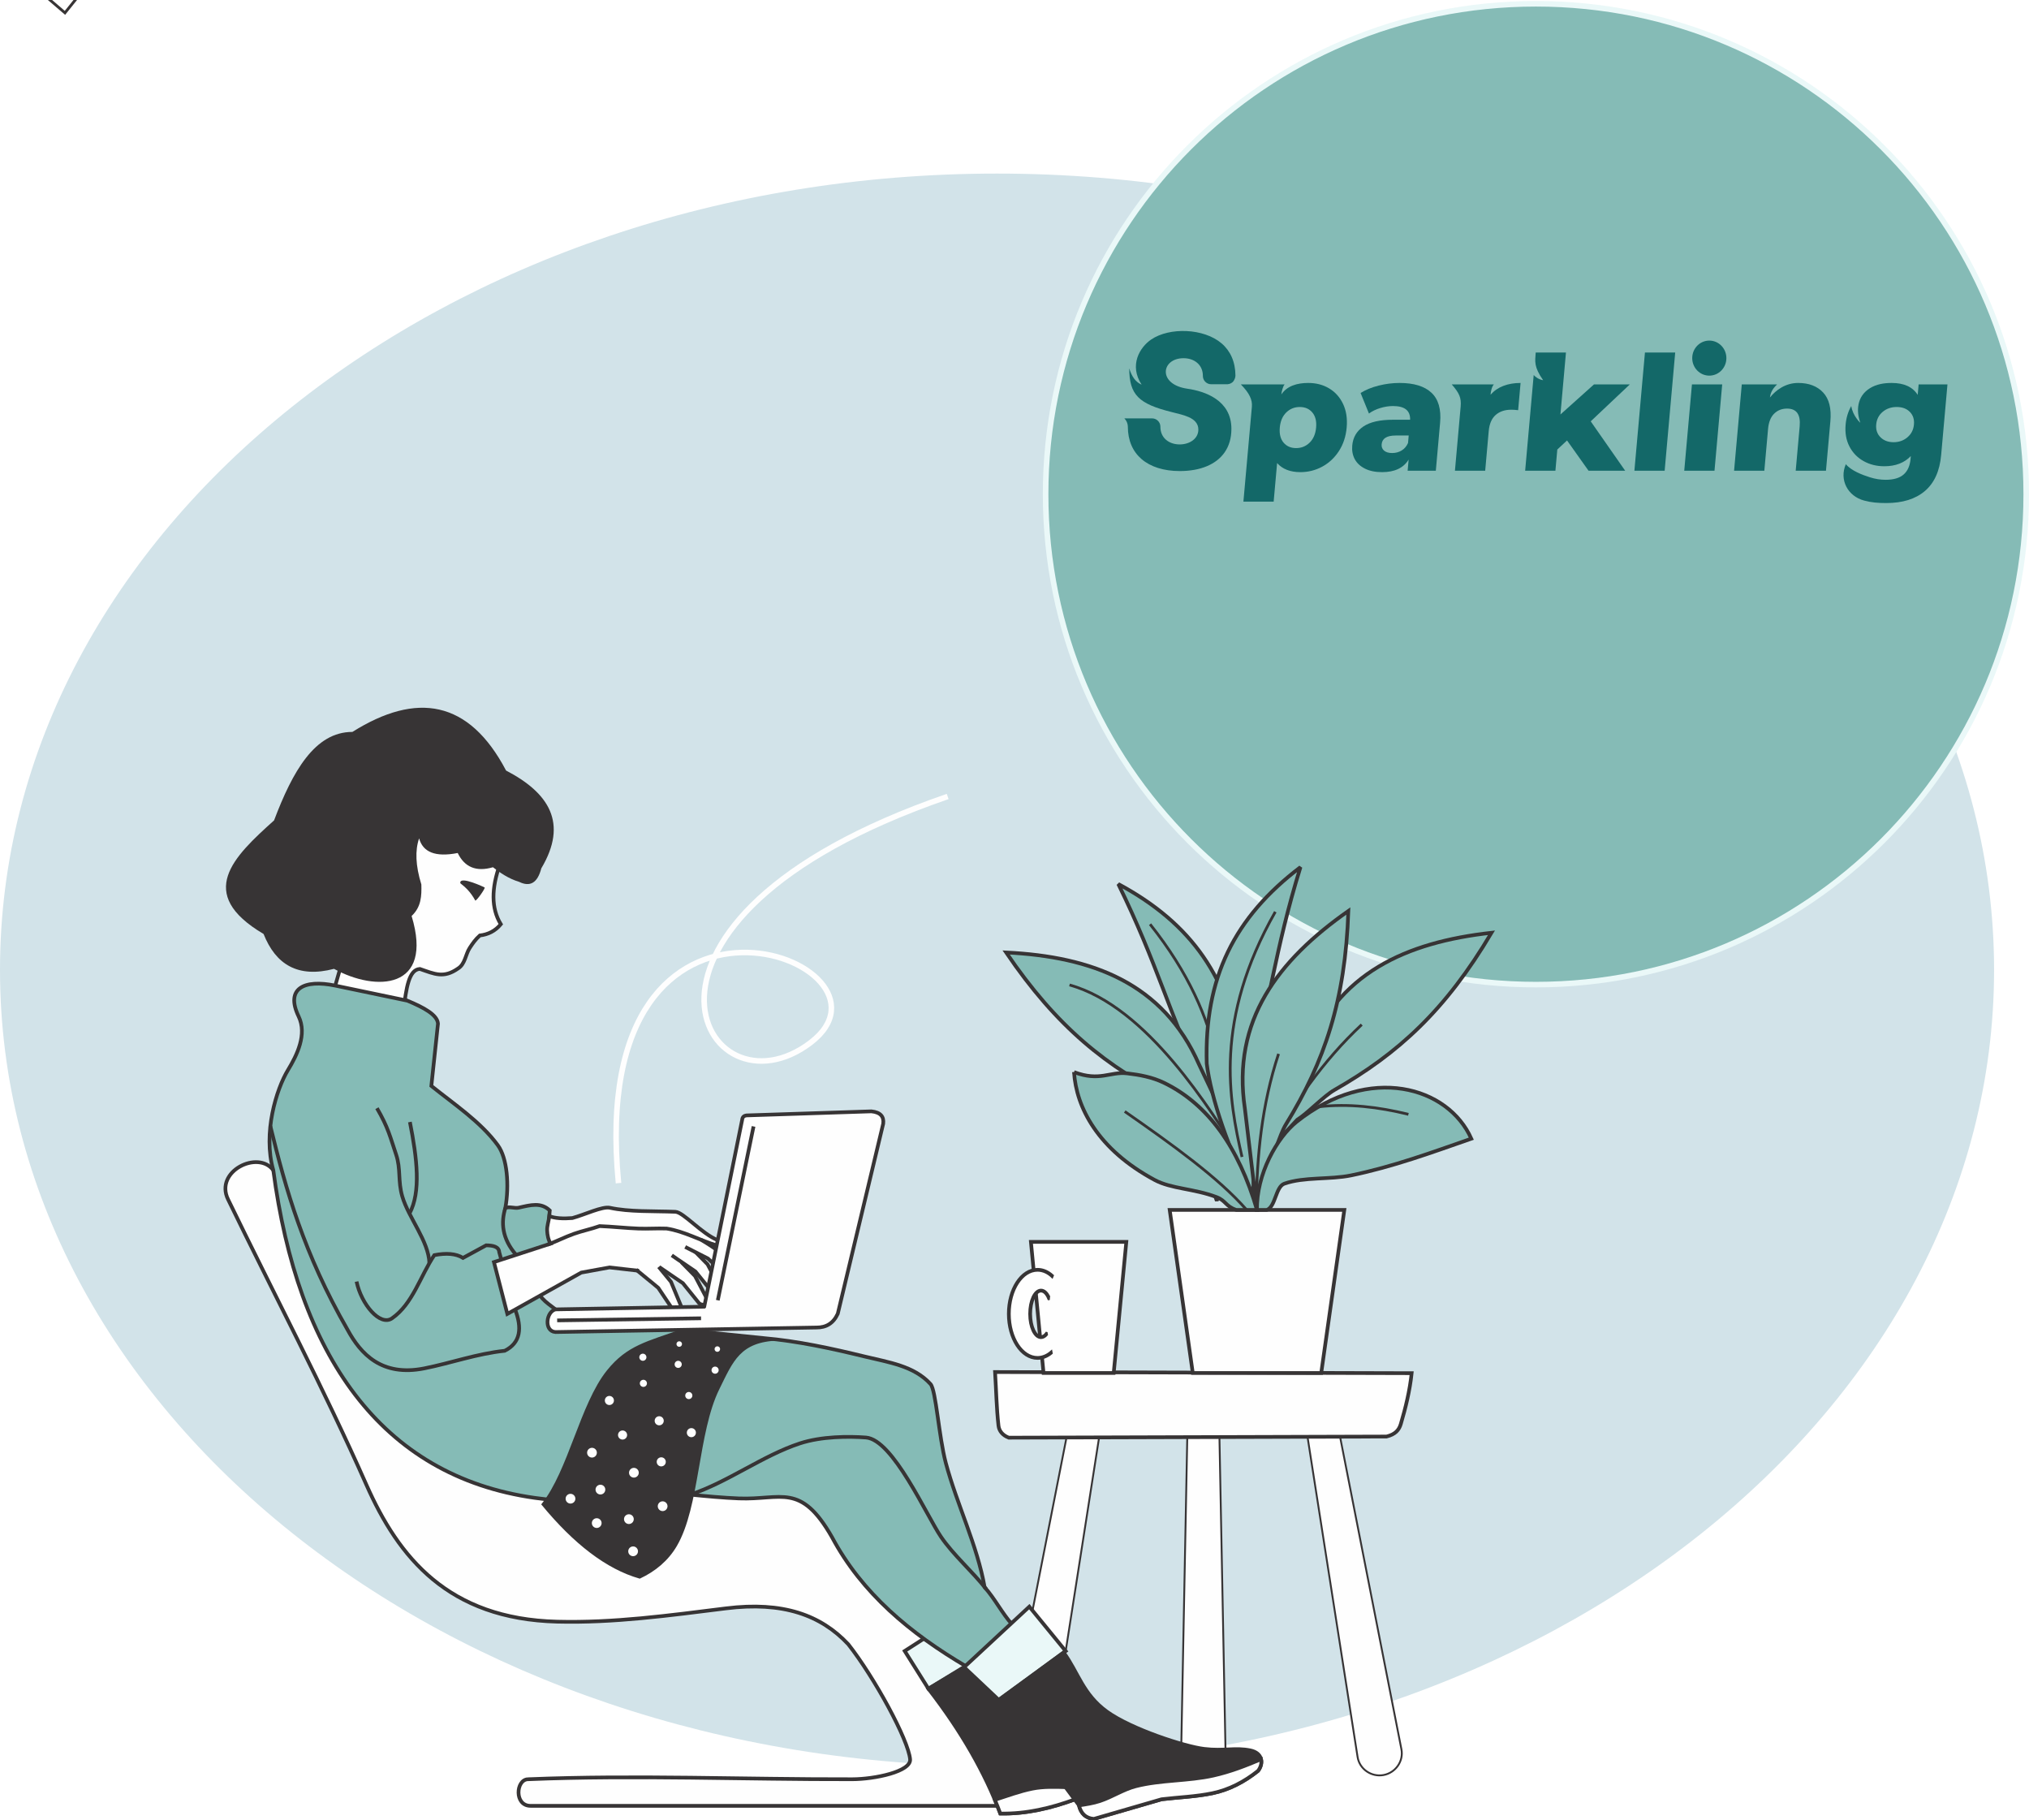
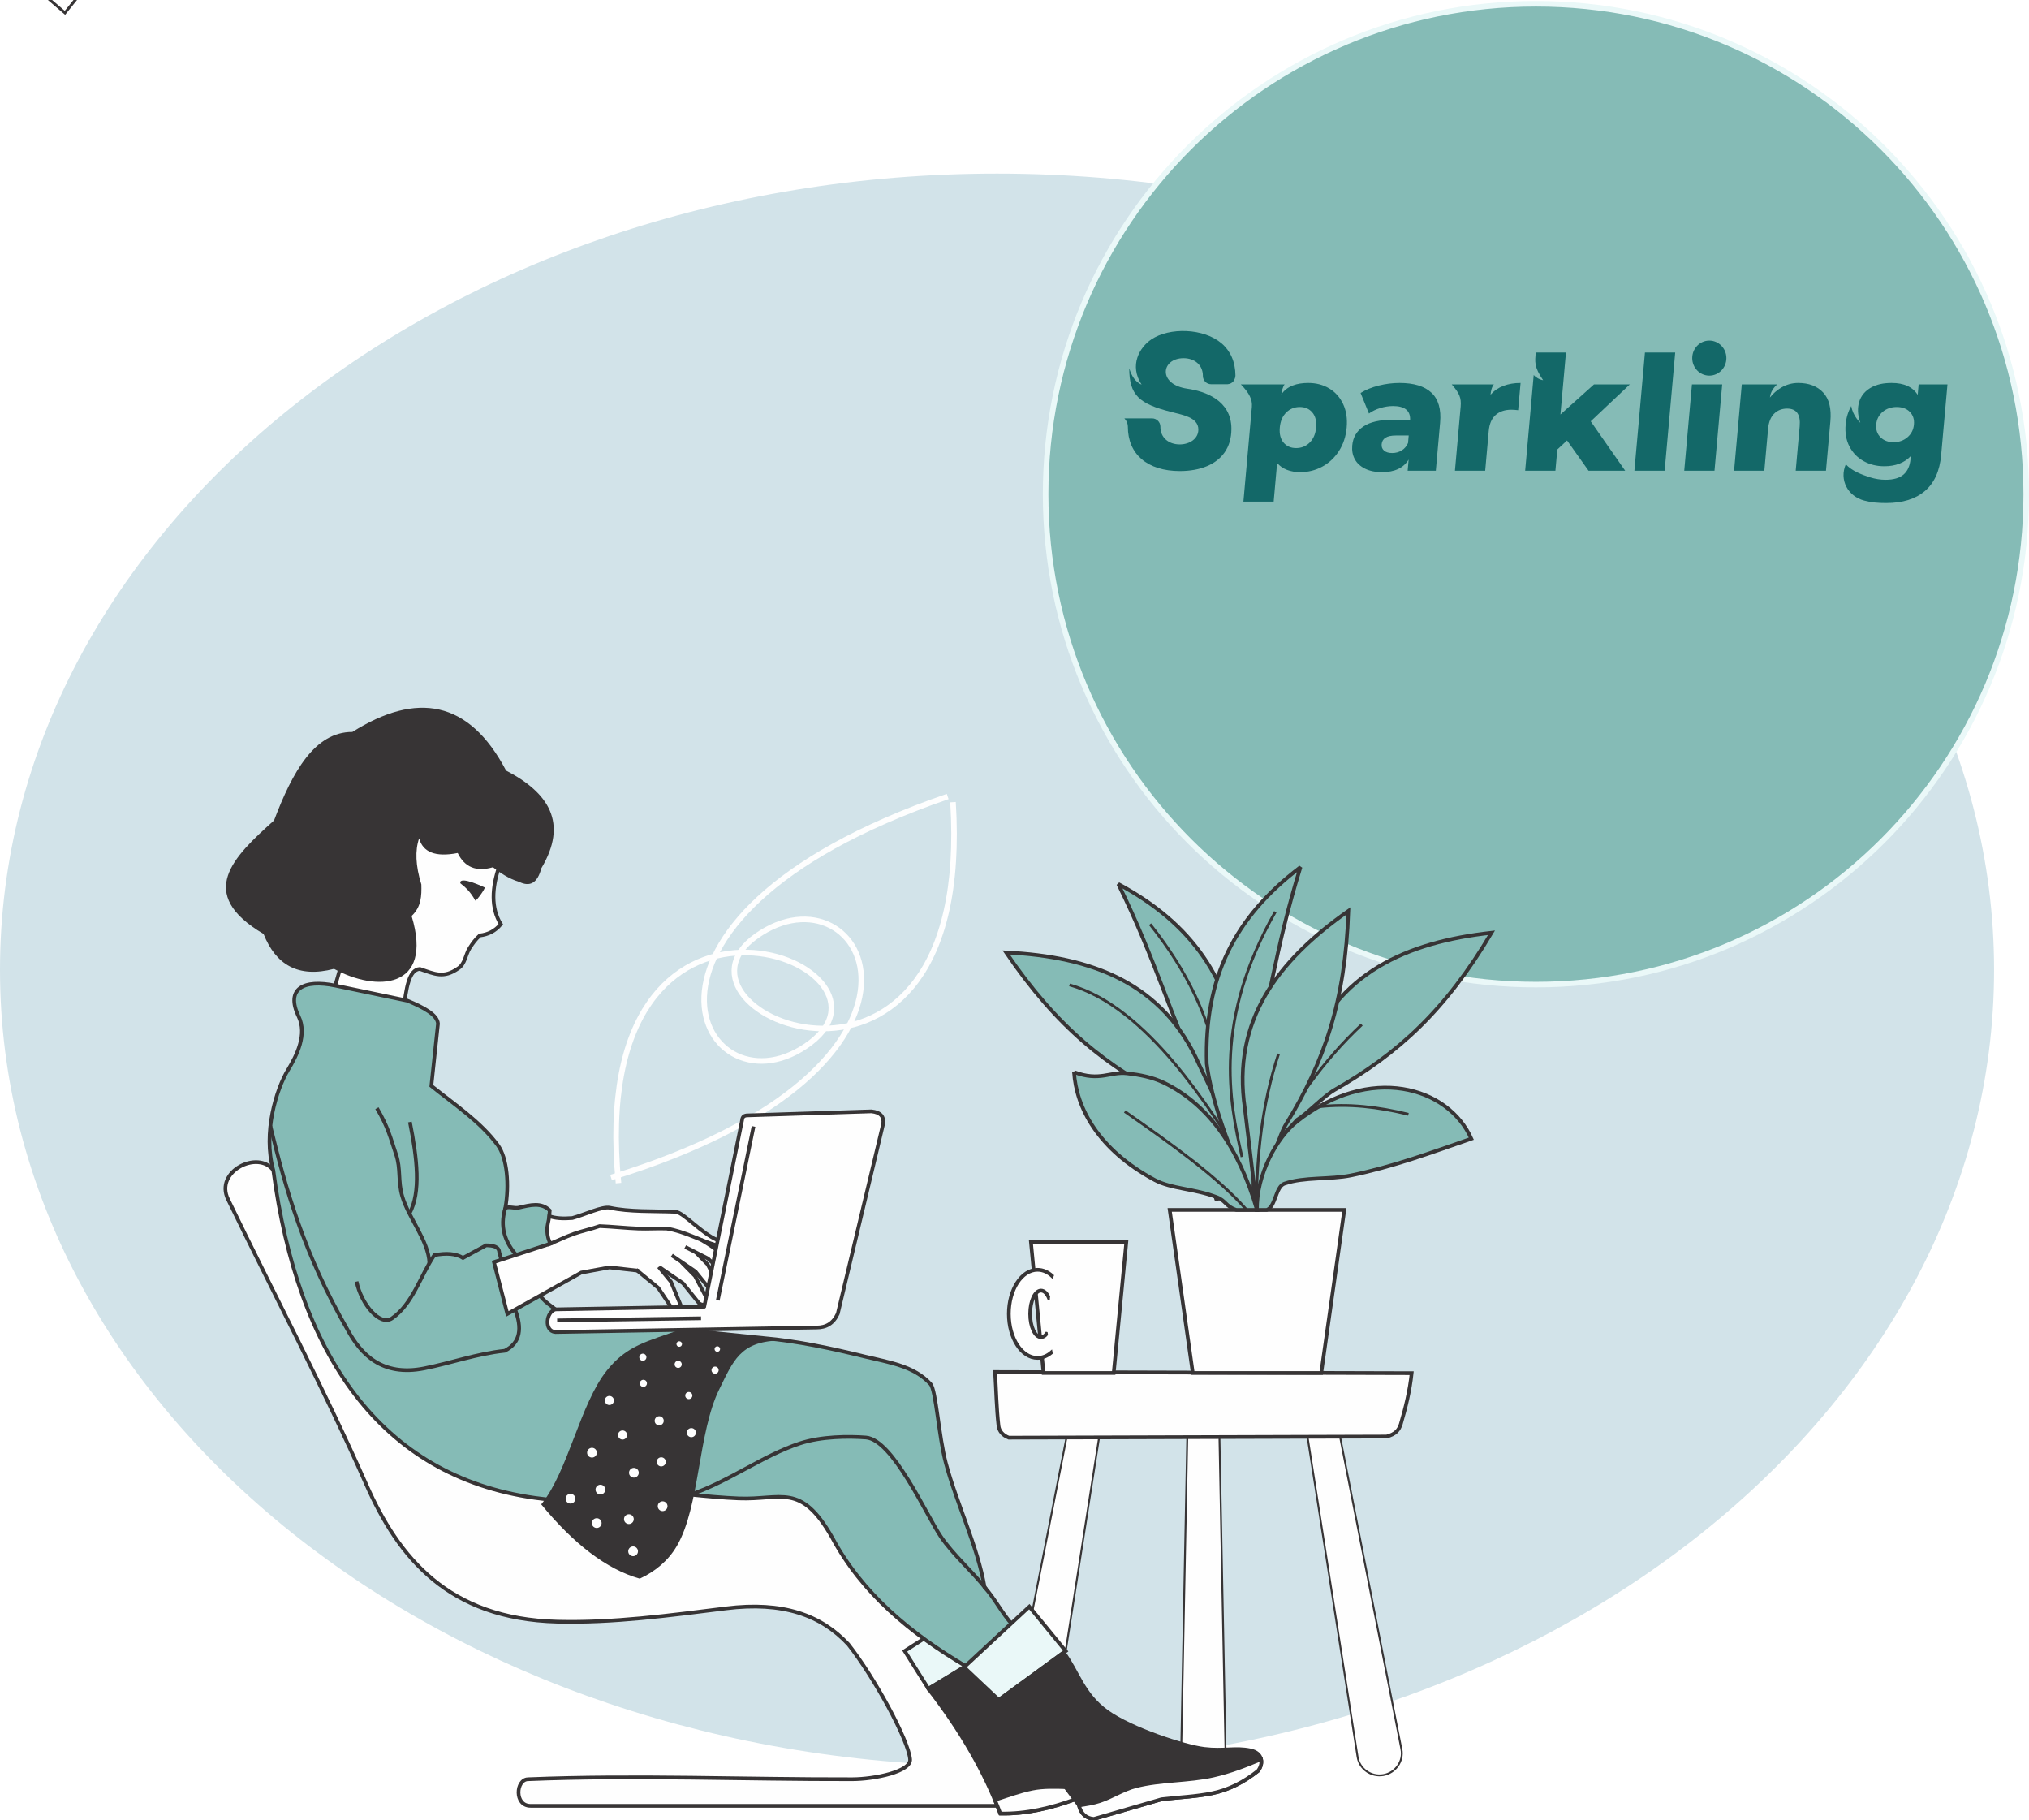
<svg xmlns="http://www.w3.org/2000/svg" width="8049.65" height="7218.02" clip-rule="evenodd" fill-rule="evenodd" version="1.0" xml:space="preserve">
  <defs>
    <style type="text/css">
   
    .str3 {stroke:#373435;stroke-width:11.02;stroke-miterlimit:2.613}
    .str4 {stroke:#FEFEFE;stroke-width:22.04;stroke-miterlimit:2.613}
    .str0 {stroke:#EAF8F8;stroke-width:22.04;stroke-miterlimit:2.613}
    .str1 {stroke:#373435;stroke-width:14.69;stroke-miterlimit:2.613}
    .str2 {stroke:#373435;stroke-width:7.35;stroke-miterlimit:2.613}
    .fil4 {fill:none}
    .fil3 {fill:#FEFEFE}
    .fil7 {fill:#373435}
    .fil1 {fill:#85BBB6}
    .fil0 {fill:#D2E3E9}
    .fil6 {fill:#EAF8F8}
    .fil5 {fill:#373435;fill-rule:nonzero}
    .fil2 {fill:#136868;fill-rule:nonzero}
   
  </style>
  </defs>
  <g class="layer">
    <g id="Layer_x0020_1">
      <ellipse class="fil0" cx="3955.54" cy="3846.88" id="svg_1" rx="3955.54" ry="3158.4" />
      <circle class="fil1 str0" cx="6093.45" cy="1960.2" id="svg_2" r="1945.18" />
      <path class="fil2" d="m4695.51,1420.8c20.97,0 40.82,6.34 55.15,19.19c13.18,11.81 21.48,28.78 21.54,50.94l0,1.83c0.4,8.45 4,16.08 9.6,21.68c5.96,5.96 14.19,9.64 23.28,9.64l64.8,0c4.96,-0.32 9.72,-1.78 13.86,-3.93c4.33,-2.25 7.75,-5.13 9.74,-8.12c2.39,-3.59 4.41,-7.4 5.81,-11.31c1.32,-3.72 2.09,-7.52 2.07,-11.3c-0.34,-54.35 -20.05,-97.61 -54.77,-127.29c-70.93,-60.64 -206.62,-64.74 -279.2,-15.69c-45.44,30.7 -88.88,102.02 -38.24,179.31c-24.31,-10.54 -39.36,-32.78 -49.12,-64.81c0.18,105.97 38.24,141.16 168.94,173.63l2.21,0.56c24.36,5.9 46.57,11.29 64.22,19.11c11.22,4.98 20.52,10.92 27.21,18.51c7.45,8.46 11.63,18.56 11.63,30.99c0,18.4 -8.66,32.92 -22.08,43.07c-13.78,10.43 -32.71,15.97 -51.88,15.97c-21.04,0 -40.95,-6.36 -55.28,-19.26c-13.16,-11.84 -21.41,-28.86 -21.42,-51.1l0,-1.53c-0.38,-8.49 -3.98,-16.14 -9.61,-21.76c-5.95,-5.95 -14.19,-9.64 -23.28,-9.64l-110,0c3.82,3.89 6.92,8.35 9.2,13.2c2.82,6 4.41,12.63 4.56,19.48l0.05,0.25c0,54.85 19.55,98.48 54.25,128.4c35.79,30.85 88.01,47.62 151.96,47.62c40.63,0 77.29,-6.57 107.93,-19.52c29.24,-12.36 53.11,-30.6 69.77,-54.56c8.77,-12.61 15.58,-26.78 20.13,-42.48c4.45,-15.34 6.8,-32.34 6.8,-50.99c0,-114.02 -105.52,-149.18 -174.44,-159.02c-119.06,-17.01 -104.58,-121.07 -15.41,-121.07l0.02,0z" id="svg_3" />
      <path class="fil2" d="m5190.42,1518.95c31.17,0 58.84,7.27 83.02,21.8c24.19,14.53 42.56,35.17 55.13,61.91c12.56,26.74 17.27,57.8 14.11,93.18c-3.16,35.38 -13.41,66.44 -30.75,93.18c-17.34,26.74 -39.4,47.38 -66.18,61.91c-26.78,14.53 -55.75,21.8 -86.91,21.8c-40.01,0 -70.74,-12.01 -92.18,-36.01l-13.65,152.89l-120.03,0c11.19,-125.32 22.43,-250.64 33.56,-375.96c2.47,-27.81 -9.31,-53.9 -43.8,-89.02c55.36,0 118.6,0 173.96,0c-6.95,7.08 -12.19,28.52 -13.2,39.9c22.28,-33.52 61.85,-45.58 106.92,-45.58zm-48.34,258.39c21.06,0 38.98,-7.27 53.75,-21.8c14.78,-14.53 23.29,-34.43 25.54,-59.7c2.26,-25.27 -2.7,-45.17 -14.88,-59.7c-12.19,-14.53 -28.8,-21.8 -49.86,-21.8c-21.06,0 -38.98,7.27 -53.75,21.8c-14.78,14.53 -23.29,34.43 -25.54,59.7c-2.26,25.27 2.7,45.17 14.89,59.7c12.18,14.53 28.8,21.8 49.86,21.8l-0.01,0z" id="svg_4" />
      <path class="fil2" d="m5552.41,1518.95c56.86,0 99.09,12.95 126.68,38.85c27.59,25.9 39,65.6 34.23,119.09l-16.97,190.16l-111.82,0l3.95,-44.22c-20.24,33.27 -55.42,49.91 -105.54,49.91c-26.54,0 -49.07,-4.64 -67.62,-13.9c-18.55,-9.27 -32.07,-21.79 -40.55,-37.59c-8.49,-15.79 -11.83,-33.8 -10.02,-54.02c2.89,-32.43 17.57,-57.59 44.01,-75.49c26.45,-17.9 65.57,-26.85 117.38,-26.85l68.23,0c1.12,-36.22 -21.48,-54.33 -67.81,-54.33c-16.42,0 -33.29,2.63 -50.61,7.9c-17.32,5.27 -32.29,12.53 -44.91,21.8l-33.16,-81.5c20.08,-12.63 44.01,-22.43 71.8,-29.38c27.79,-6.95 55.37,-10.42 82.74,-10.42l-0.01,-0.01zm-29.23,277.98c13.9,0 26.41,-3.37 37.54,-10.11c11.13,-6.74 19.59,-16.64 25.39,-29.69l2.65,-29.69l-51.81,0c-34.96,0 -53.47,11.59 -55.54,34.74c-0.94,10.53 2.31,18.96 9.75,25.27c7.44,6.32 18.11,9.48 32.01,9.48l0.01,0z" id="svg_5" />
      <path class="fil2" d="m7133.72,1518.95c42.54,0 75.63,12.64 99.28,37.91c23.64,25.27 33.19,63.39 28.64,114.35l-17.48,195.84l-120.04,0l15.73,-176.26c4.17,-46.75 -12.49,-70.13 -49.97,-70.13c-20.64,0 -37.77,6.74 -51.4,20.22c-13.63,13.48 -21.65,33.69 -24.05,60.65l-14.78,165.52l-120.03,0l30.56,-342.42l111.22,0c5.76,0 15.46,0 28.91,0c-22,20.86 -26.47,37.73 -28.54,52.21c23.48,-29.6 61.95,-57.89 111.92,-57.89l0.03,0z" id="svg_6" />
      <polygon class="fil2" id="svg_7" points="6712.46,1524.64 6832.49,1524.64 6801.93,1867.05 6681.89,1867.05 " />
      <polygon class="fil2" id="svg_8" points="6525.99,1398.29 6646.03,1398.29 6604.18,1867.05 6484.15,1867.05 " />
      <path class="fil2" d="m6216.89,1747.02l-38.59,36.01l-7.5,84.02l-120.04,0c11.29,-126.53 22.59,-253.06 33.88,-379.59c6.26,7.71 21.23,18.13 37.53,20.65c-37.22,-53.18 -32.15,-73.91 -29.58,-109.83l120.04,0l-21.93,245.75l133.22,-119.4l142.15,0l-155.23,146.57l136.67,195.84l-145.31,0l-85.31,-120.03l0,0.01z" id="svg_9" />
      <path class="fil2" d="m5913.4,1565.71c13.61,-15.59 30.55,-27.27 50.83,-35.07c20.28,-7.79 43.06,-11.69 68.33,-11.69l-9.64,108.03c-10.84,-1.26 -19.84,-1.89 -27,-1.89c-25.69,0 -46.42,6.95 -62.19,20.84c-15.78,13.9 -24.94,35.17 -27.49,63.81l-14.04,157.3l-120.04,0c7.56,-84.68 15.16,-169.37 22.68,-254.05c3.11,-35.03 -4.93,-53.37 -35.41,-88.36c52.55,0 114.68,0 167.22,0c-8.68,9.9 -12.02,27.38 -13.24,41.07l-0.01,0.01z" id="svg_10" />
      <path class="fil2" d="m7726.17,1524.64l-24.98,279.87c-5.68,63.6 -27.2,111.3 -64.58,143.1c-37.37,31.8 -88.49,47.7 -153.35,47.7c-33.69,0 -58.68,-2.19 -87.48,-9.8c-65.44,-17.31 -99.68,-82.35 -72.78,-144.37c21.28,25.91 65.25,42.51 95.77,52.14c20.68,6.53 41.35,9.79 61.98,9.79c31.59,0 55.38,-6.95 71.36,-20.85c15.98,-13.9 25.19,-34.54 27.64,-61.91l1.01,-11.37c-25.57,26.96 -60.68,40.43 -105.32,40.43c-30.32,0 -57.72,-6.85 -82.19,-20.53c-24.47,-13.69 -43.17,-33.07 -56.1,-58.13c-12.92,-25.06 -17.92,-54.01 -14.99,-86.86c2.41,-27.02 9.86,-51.48 22.33,-73.38c6.04,39.64 36.29,67.14 36.06,66.51c-16.73,-45.55 -15,-104.72 38.52,-137.49c25.75,-15.76 55.53,-20.53 85.85,-20.53c48.86,0 83.25,15.8 103.17,47.38l3.72,-41.7l114.35,0l0.01,0zm-213.79,229.33c21.48,0 39.86,-6.53 55.13,-19.58c15.28,-13.06 23.83,-29.91 25.67,-50.54c1.84,-20.64 -3.61,-37.38 -16.36,-50.22c-12.76,-12.85 -30.08,-19.27 -51.98,-19.27c-21.9,0 -40.48,6.43 -55.74,19.27c-15.25,12.84 -23.8,29.58 -25.64,50.22c-1.84,20.63 3.81,37.48 16.97,50.54c13.16,13.06 30.47,19.58 51.95,19.58z" id="svg_11" />
      <ellipse class="fil2" cx="6781.32" cy="1420.43" id="svg_12" rx="67.75" ry="69.51" />
      <path class="fil3 str1" d="m2094.28,7057.26c-47.92,1.96 -54.55,105.49 10.55,105.49c681.46,0 1337.92,0 2006.88,0c-203.94,-407.88 -407.88,-815.76 -611.82,-1223.64c-530.07,-29.89 -1060.14,-59.78 -1590.21,-89.67c-275.14,-402.61 -550.29,-805.21 -825.43,-1207.82c-59.91,-81.15 -234.66,4 -179.33,116.03c182.84,377.11 378.99,748.07 548.53,1131.35c127.81,288.94 324.83,532.22 756.87,543.26c223.89,5.71 443.83,-24.6 669.84,-52.74c226.01,-28.14 376.52,26.31 485.24,142.41c104.55,132.93 238.45,379.23 245.25,456.23c4.3,48.67 -140.39,78.9 -229.43,79.12c-428.97,1.02 -858.32,-17.54 -1286.94,0l0,-0.02z" id="svg_13" />
      <g id="_2906669118544">
        <path class="fil3 str2" d="m4774.08,5586.66l0,0c48.57,0 62.37,39.8 63.31,88.3l24.99,1288.57c0.94,48.5 -39.79,88.3 -88.3,88.3l0,0c-48.5,0 -89.24,-39.74 -88.3,-88.3l24.99,-1288.57c0.94,-48.56 14.74,-88.3 63.31,-88.3z" id="svg_14" />
        <path class="fil3 str2" d="m5233.82,5597.8l0,0c47.83,-8.43 68.33,28.37 77.68,75.96l248.37,1264.65c9.35,47.6 -23.85,93.86 -71.62,102.29l0,0c-47.77,8.42 -94.78,-23.64 -102.29,-71.62l-199.15,-1273.33c-7.5,-47.98 -0.81,-89.51 47.01,-97.94l0,-0.01z" id="svg_15" />
        <path class="fil3 str2" d="m4314.33,5597.79l0,0c47.82,8.43 54.51,50.02 47.01,97.94l-199.15,1273.33c-7.5,47.92 -54.52,80.05 -102.29,71.62l0,0c-47.77,-8.42 -80.98,-54.63 -71.62,-102.29l248.37,-1264.65c9.36,-47.66 29.85,-84.4 77.68,-75.96l0,0.01z" id="svg_16" />
      </g>
      <path class="fil3 str1" d="m3961.3,5654.92c-8,-70.63 -9.06,-141.88 -13.58,-212.82c550.91,1.51 1101.83,3.02 1652.74,4.53c-7.35,69.5 -23.66,136.02 -43.01,201.5c-7.02,23.75 -21.71,41.22 -56.6,49.81c-499.6,1.51 -999.2,3.02 -1498.8,4.53c-24.5,-9.6 -38.38,-26.58 -40.75,-47.54l0,-0.01z" id="svg_17" />
      <polygon class="fil3 str1" id="svg_18" points="4640.51,4799.11 5333.31,4799.11 5241.69,5445.89 4732.12,5445.89 " />
      <polygon class="fil3 str1" id="svg_19" points="4089.97,4925.89 4468.44,4925.89 4418.39,5445.89 4140.02,5445.89 " />
      <path class="fil3" d="m4116.16,5036.6c62.85,0 113.81,78.25 113.81,174.79c0,96.53 -50.95,174.79 -113.81,174.79c-62.85,0 -113.81,-78.25 -113.81,-174.79c0,-96.54 50.95,-174.79 113.81,-174.79zm13.82,82.44c23.77,0 43.05,41.35 43.05,92.36c0,51 -19.28,92.35 -43.05,92.35c-23.78,0 -43.06,-41.35 -43.06,-92.35c0,-51.01 19.28,-92.36 43.06,-92.36z" id="svg_20" />
      <g id="_2906669120848">
        <path class="fil1 str1" d="m4827.31,4762.41c-28.84,-67.17 -53.71,-460.03 -59.06,-471.1c-127.23,-262.77 -177.4,-471.14 -331.68,-784.87c290.08,155.7 445.65,374.47 488.44,711.98c4.96,134.77 -33.67,360.88 -97.7,543.99z" id="svg_21" />
        <path class="fil4 str3" d="m4562.69,3665.88c307.98,386.71 297.81,707.75 281.58,940.11" id="svg_22" />
      </g>
      <g id="_2906669118064">
        <path class="fil1 str1" d="m4930.54,4587.78c-41.2,-39.07 -82.4,-78.14 -123.6,-117.21c-42.59,-22.93 -110.96,-87.34 -154.66,-108.82c-261.63,-128.54 -460.05,-288.62 -660.66,-583.83c339.59,16.65 623.13,120.56 765.39,444.37c57.84,121.83 115.69,243.66 173.53,365.5l0,-0.01z" id="svg_23" />
        <path class="fil4 str3" d="m4243.09,3906.82c311.41,85.94 563.78,505.05 674.17,675.28" id="svg_24" />
      </g>
      <path class="fil5 str2" d="m4116.16,5032.93c22.41,0 43.32,9.47 61.1,25.92c-1.21,2.18 -2.25,4.57 -3.09,7.15c-16.87,-16.3 -36.76,-25.73 -58.01,-25.73c-30.11,0 -57.49,18.93 -77.41,49.52c-20.22,31.05 -32.73,74.05 -32.73,121.6c0,47.55 12.51,90.55 32.73,121.6c19.92,30.59 47.3,49.52 77.41,49.52c19.95,0 38.7,-8.31 54.88,-22.83c0.39,2.66 0.96,5.44 1.66,8.26c-16.76,13.97 -36.02,21.91 -56.55,21.91c-32.74,0 -62.28,-20.21 -83.54,-52.87c-20.96,-32.2 -33.94,-76.61 -33.94,-125.59c0,-48.97 12.97,-93.39 33.94,-125.59c21.27,-32.66 50.8,-52.87 83.54,-52.87l0.01,0zm13.82,82.44c15.1,0 25.92,13.56 32.6,26.8c-0.69,3.81 -1.25,7.39 -1.16,11.29l-0.97,2.32c-5.11,-13.86 -15.42,-33.07 -30.47,-33.07c-10.33,0 -19.94,9.53 -27.12,24.93c-7.58,16.25 -12.26,38.79 -12.26,63.75c0,24.96 4.69,47.5 12.26,63.75c7.18,15.39 16.79,24.92 27.12,24.92c8.14,0 15.84,-5.92 22.25,-15.97c0.29,3.53 0.78,6.91 1.59,10.25c-6.93,8.32 -15.05,13.07 -23.83,13.07c-13.45,0 -25.37,-11.15 -33.77,-29.17c-8,-17.17 -12.96,-40.82 -12.96,-66.85c0,-26.04 4.95,-49.69 12.96,-66.85c8.4,-18.02 20.34,-29.18 33.77,-29.18l-0.01,0.01z" id="svg_25" />
      <g id="_2906669120176">
        <path class="fil1 str1" d="m5030.25,4566.16c38.7,-41.54 77.4,-83.09 116.11,-124.63c41.09,-25.53 105.34,-94.05 147.63,-118.18c253.17,-144.49 441.3,-316.55 623.25,-623.61c-337.91,37.65 -614.47,158.9 -736.42,490.89c-50.19,125.18 -100.38,250.36 -150.57,375.54l0,-0.01z" id="svg_26" />
        <path class="fil4 str3" d="m5402.36,4064.06c-156.17,145.8 -270.17,314.68 -369.8,491.42" id="svg_27" />
      </g>
      <g id="_2906669121136">
        <path class="fil1 str1" d="m4968.51,4740.88c18.05,-70.84 -18.42,-462.79 -14.84,-474.56c84.86,-279.35 102.05,-492.98 205.71,-826.87c-262.37,198.87 -382.06,439.16 -371.9,779.22c16.03,133.91 89.33,351.27 181.03,522.2l0,0.01z" id="svg_28" />
        <path class="fil4 str3" d="m5059.56,3616.55c-244.15,429.87 -184.24,745.42 -132.11,972.44" id="svg_29" />
      </g>
      <g id="_2906669121280">
        <path class="fil1 str1" d="m4986.91,4799.11c14.02,-55.02 28.04,-110.04 42.06,-165.06c23.8,-42.11 47.29,-133.06 72.82,-174.53c152.78,-248.25 235.28,-489.48 247.57,-846.19c-278.4,195.17 -462.86,434.26 -410.54,784.05c16.03,133.91 32.06,267.82 48.1,401.73l-0.01,0z" id="svg_30" />
        <path class="fil4 str3" d="m5072.44,4180.03c-67.06,202.86 -86.03,405.72 -88.64,608.59" id="svg_31" />
      </g>
      <g id="_2906669057248">
        <path class="fil1 str1" d="m5144.89,4448.9c289.3,-229.63 600.54,-138.76 692.29,67.62c-156.23,54.41 -310.35,111.25 -477.07,145.62c-84.53,17.42 -185.47,5.17 -264.68,32.75c-35.02,12.19 -34.64,92.02 -69.68,104.22c-12.95,0 -25.89,0 -38.84,0c-2.9,-140.89 79.12,-287.62 157.98,-350.21z" id="svg_32" />
        <path class="fil4 str3" d="m5231.04,4390.02c118.86,-13.68 237.72,0.64 356.59,29.9" id="svg_33" />
      </g>
      <polygon class="fil6 str1" id="svg_34" points="3846.11,6601.81 3683.37,6698.32 3589.21,6548.57 3699.51,6477.72 " />
      <g id="_2906669057680">
        <path class="fil1 str1" d="m4261.01,4252.48c8.55,139.74 94.4,306.69 319.78,427.77c66.61,35.78 155.7,33.77 245.73,68.04c38.01,14.46 35.14,36.78 78.48,50.82c27.3,0 54.6,0 81.9,0c-72.69,-248.89 -195.24,-420.58 -370.09,-504.77c-45.22,-21.77 -94.88,-31.05 -144.72,-36.91c-68.74,-8.08 -108.52,33.73 -211.08,-4.94l0,-0.01z" id="svg_35" />
        <path class="fil4 str3" d="m4462.26,4408.65c189.03,131.7 372.46,263.09 483.7,390.46" id="svg_36" />
      </g>
      <g id="svg_37">
        <path class="fil3 str1" d="m1350.49,3838.38c-10.41,36.18 -20.82,72.36 -31.23,108.54c85.29,41.37 179.75,61.35 281.03,65.42c11.31,-95.51 22.01,-166.17 65.37,-169.1c58.84,20.14 94.2,38.38 151.71,-1.89c28.05,-17.39 29.46,-56.1 46.19,-81.47c12.01,-18.23 22.04,-33.14 40.05,-49.37c32.43,-3.83 60.68,-17.27 83.26,-44.61c-38.97,-63.73 -36.86,-143.45 -4.46,-234.93c-109.53,-48.57 -219.07,-97.14 -328.61,-145.72c-101.11,184.38 -202.22,368.75 -303.33,553.13l0.02,0z" id="svg_38" />
        <path class="fil7" d="m1826.04,3501.01c0.18,-27.44 96.62,18.88 96.74,19.09c2.71,4.56 -30.75,51.44 -37.01,52.13c-20.11,-36.64 -40.32,-53.59 -59.19,-68.63c-0.28,-0.22 -0.23,-0.17 -0.55,-2.59l0.01,0z" id="svg_39" />
        <path class="fil7" d="m1815.89,3383.39c-90.2,17.75 -138.29,-4.38 -153.15,-57.99c-16.37,47.43 -14.36,107.71 8.92,182.89c1.09,44.43 0.23,88.47 -38.66,124.9c88.82,293.61 -142.16,301.04 -307.79,209.65c-143.29,37.43 -231.4,-17.11 -279.54,-138.28c-271.85,-160.76 -119.29,-305.8 41.63,-450.53c73.57,-194.39 161.73,-351.14 310.77,-350.91c254.5,-159.8 462.19,-127.18 609.63,153.15c170.37,88.69 246.98,208.19 139.77,388.08c-15.06,58.37 -44.91,74.47 -87.73,53.53c-44.27,-13.53 -75.68,-36.5 -104.08,-57.99c-66.71,19.39 -112.71,-0.55 -139.77,-56.5z" id="svg_40" />
      </g>
+       <path class="fil4 str4" d="m2424.22,4670.55c1447.1,-444.54 1005.96,-1261.89 576.58,-957.66c-429.39,304.22 867.05,850.43 780.08,-531.21" fill="none" id="motionPath" stroke="#000" stroke-width="2">
+     </path>
      <path class="fil1 str1" d="m1616.13,3969.09c-95.35,-19.91 -190.7,-39.82 -286.05,-59.74c-124.36,-25.62 -198.9,11.13 -145.25,122.51c34.03,70.65 -6.17,152.81 -42.52,212.61c-45.57,74.96 -100.12,249.77 -58.06,397.13c96.36,727.77 423.19,1213.34 1038.11,1299.73c249.32,35.03 364.35,-10.41 616.11,-13.11c57.93,6.07 133.15,12.86 192.77,15.19c169.14,6.61 244.73,-64.81 369.61,153.83c118.11,221.29 309.67,381.71 535.15,514.04c63.93,-59.98 115.67,-107.76 179.6,-167.74c-40.5,-45.22 -68.81,-102.64 -109.31,-147.86c-28.74,-165.22 -110.4,-329.29 -154.09,-493.36c-27.84,-104.56 -38.67,-288.39 -60.55,-312.55c-65.53,-72.39 -165.83,-85.98 -263.32,-109.73c-129.35,-31.51 -263.41,-60.81 -398.83,-72.51c-264.59,-27 -529.17,-54 -793.76,-80.99c-25.65,-37.8 -68.55,-51.44 -94.2,-89.24c4.32,-60.51 59.46,-146.18 42.87,-204.52c-13,-45.73 -6.45,-88.03 -3.34,-131.47c-34.34,-33.16 -75.33,-22.03 -123.09,-11.11c-16.45,3.76 -35.74,-5.68 -53.07,0.98c15.9,-89.59 7.75,-197.38 -30.05,-248.88c-68.16,-92.88 -173.79,-162.85 -263.56,-235.07c8.77,-82.34 17.55,-164.69 26.32,-247.04c-2.64,-34.99 -55.89,-63.81 -121.49,-91.12l0,0.02z" id="svg_41" />
      <path class="fil4 str1" d="m1072.58,4466.66c61.01,250.54 132.65,505.88 306.06,807.26c52.2,96.14 135.16,187.36 304.44,153.72c106.04,-21.07 208.71,-58.23 319.42,-69.87c62.92,-31.47 70.17,-89.97 39.93,-166.7c-20.63,-74.86 -41.26,-149.73 -61.89,-224.59c-1.42,-21.7 -23.83,-26.59 -51.91,-26.95c-30.61,16.64 -61.22,33.27 -91.83,49.91c-28.14,-17.65 -67.02,-19.95 -113.79,-10.98c-55.9,83.51 -85.26,193.07 -167.7,250.54c-47.17,32.89 -121.89,-55.06 -140.74,-145.74" id="svg_42" />
      <path class="fil4 str1" d="m1495.43,4395.52c44.98,76.95 53.03,115.98 76.04,183.94c19.36,57.17 6.56,104.86 24.5,166.08c25.01,85.37 104.54,176.86 107.59,264.57" id="svg_43" />
      <path class="fil4 str1" d="m1626.19,4450.42c28.55,143.97 44.42,277.95 -1.74,363.22" id="svg_44" />
      <path class="fil3" d="m2184.42,4932.8c-74.94,24.38 -149.88,48.76 -224.82,73.14c17.73,68.54 35.45,137.09 53.18,205.63c97.79,-54.66 195.59,-109.32 293.38,-163.98c37.23,-6.8 74.45,-13.59 111.68,-20.39c39,4.43 78,8.86 117,13.29c57.44,51.37 186.69,-13.44 237.06,-54.48c38.85,7.17 31.35,-12.91 60.74,6.08c4.94,-24.36 9.89,-48.71 14.83,-73.07c-64.41,-25.79 -135.94,-111.25 -168.15,-112.53c-89.51,-3.55 -181.82,0.99 -259.7,-15.95c-29.91,-6.5 -99.27,27.18 -148.91,40.77c-37.09,2.97 -68.51,1.21 -91.43,-7.64c-2.14,19.51 -9.47,38.59 -8.6,57.25c0.83,17.69 4.16,36.24 13.73,51.86l0.01,0.02z" id="svg_45" />
      <path class="fil4 str1" d="m2171.52,4937c36.45,-12.97 68.74,-30.11 105.19,-43.07c32.65,-11.61 69.48,-19.07 102.13,-30.69c48.73,1.79 105.59,8.05 154.31,9.82c39.9,1.46 71.69,-1.54 111.6,-0.07c70.24,10.79 133.4,47.65 200.09,67.31" id="svg_46" />
      <path class="fil4 str1" d="m2004.91,4791.2c-17.77,57.11 -13.91,121.23 42.69,186.11" id="svg_47" />
      <path class="fil7 str2" d="m3087.58,5313.62c-153.5,4.89 -182.13,83.34 -237.25,195.13c-85.35,173.1 -77.01,466 -168.42,621.84c-34.06,58.06 -84.87,99.41 -144.04,127.16c-130.07,-37.13 -258.65,-136.48 -385.93,-290.76c105.77,-131.67 152.97,-397.22 258.73,-528.89c79.58,-99.07 157.08,-113.43 297.32,-163.36c125.24,12.8 250.48,25.6 379.58,38.88l0.01,0z" id="svg_48" />
      <circle class="fil3" cx="2263.34" cy="5944.5" id="svg_49" r="19.35" />
      <circle class="fil3" cx="2382.05" cy="5908.42" id="svg_50" r="19.35" />
      <circle class="fil3" cx="2348.58" cy="5762" id="svg_51" r="19.35" />
      <circle class="fil3" cx="2514.87" cy="5841.49" id="svg_52" r="19.35" />
      <circle class="fil3" cx="2628.87" cy="5974.31" id="svg_53" r="19.35" />
      <circle class="fil3" cx="2495" cy="6025.56" id="svg_54" r="19.35" />
      <circle class="fil3" cx="2511.73" cy="6153.16" id="svg_55" r="19.35" />
      <circle class="fil3" cx="2367.4" cy="6041.25" id="svg_56" r="19.35" />
      <circle class="fil3" cx="2623.38" cy="5798.34" id="svg_57" r="18.04" />
      <circle class="fil3" cx="2469.9" cy="5691.93" id="svg_58" r="18.04" />
      <circle class="fil3" cx="2417.61" cy="5554.92" id="svg_59" r="18.04" />
      <circle class="fil3" cx="2615.28" cy="5635.45" id="svg_60" r="18.04" />
      <circle class="fil3" cx="2742.87" cy="5682.51" id="svg_61" r="18.04" />
      <circle class="fil3" cx="2732.69" cy="5535.32" id="svg_62" r="14.13" />
      <circle class="fil3" cx="2552.53" cy="5486.93" id="svg_63" r="14.13" />
      <circle class="fil3" cx="2550.44" cy="5383.39" id="svg_64" r="14.13" />
      <circle class="fil3" cx="2694.76" cy="5331.09" id="svg_65" r="10.99" />
      <circle class="fil3" cx="2690.58" cy="5411.63" id="svg_66" r="14.13" />
      <circle class="fil3" cx="2837.01" cy="5434.64" id="svg_67" r="14.13" />
      <circle class="fil3" cx="2845.89" cy="5350.97" id="svg_68" r="10.99" />
      <g id="_2906669068576">
        <path class="fil7 str1" d="m3950.03,6725.5c-38.8,-39.64 -77.6,-79.27 -116.39,-118.91c-50.09,30.58 -100.18,61.15 -150.27,91.73c131.72,169.89 225.18,334.67 285.16,494.99c102.5,2.18 201.79,-21.31 299.51,-57.39c-88.18,-122.85 -176.36,-245.7 -264.54,-368.56c-17.82,-13.96 -35.64,-27.91 -53.47,-41.87l0,0.01z" id="svg_69" />
        <path class="fil3 str1" d="m3946.94,7138.88c48.93,-15.49 95.64,-33.6 149.41,-44.44c42.33,-8.53 90.02,-7.12 137.98,-5.48l33.71,46.96c-97.72,36.08 -197.01,59.57 -299.51,57.39c-6.77,-18.09 -13.96,-36.24 -21.59,-54.43z" id="svg_70" />
      </g>
      <g id="svg_71">
        <path class="fil4 str1" d="m2738.46,5928.24c148.1,-48.7 286.71,-154.41 434.8,-203.1c85.62,-28.14 193.97,-28.48 262.22,-23.29c107.15,8.15 239.8,308.68 297.61,393.74c49.02,72.13 125.32,138.08 178.97,206.75" id="svg_72" />
        <polygon class="fil6 str1" id="svg_73" points="4227.9,6549 4083.61,6372.73 3824.81,6612.9 3962.09,6742.34 " />
        <path class="fil7 str1" d="m4219.7,6554.29c-83.94,61.73 -167.89,123.45 -251.83,185.18c104.1,140.15 208.2,280.29 312.31,420.44c7.92,33.46 27.43,52.15 59.65,54.68c89.47,-25.96 178.95,-51.92 268.43,-77.88c67.38,-8.01 136.27,-10.21 202.15,-24.02c65.87,-13.81 125.6,-44.81 180.61,-88.65c21.84,-28.13 19.72,-70.82 -30.65,-81.19c-60.18,-12.39 -105.07,3.43 -182.83,-5.86c-77.76,-9.29 -289.45,-78.23 -385.5,-147.41c-96.05,-69.18 -114.88,-156.86 -172.32,-235.29l-0.02,0z" id="svg_74" />
        <path class="fil3 str1" d="m4280.45,7161.05c8.09,32.75 27.52,51.04 59.38,53.54c89.47,-25.96 178.95,-51.92 268.43,-77.88c67.38,-8.01 136.27,-10.21 202.15,-24.02c65.87,-13.81 125.6,-44.81 180.61,-88.65c10.69,-13.77 15.64,-31.02 12,-46.27c-61.26,25.91 -121.43,49.62 -189.96,64.99c-98.65,22.12 -208.96,16.92 -307.01,42.16c-49.9,12.84 -93.34,42.54 -142.6,58.83c-26.42,8.73 -54.8,12.96 -82.98,17.3l-0.02,0z" id="svg_75" />
        <path class="fil4 str4" d="m2424.22,4670.55c1447.1,-444.54 1005.96,-1261.89 576.58,-957.66c-429.39,304.22 867.05,850.43 780.08,-531.21" fill="none" id="svg_77" stroke="#000" stroke-width="2" transform="rotate(178.075 3104.65 3926.11)" />
      </g>
      <g id="_2906669066992" transform="translate(-4000 -3000)">
        <polygon class="fil3 str3" id="svg_78" points="5013.55,2108.98 3481.28,2477.77 3827.24,2730.11 3843.23,3040.67 4056.74,2878.54 4257.69,3050.95 " />
        <line class="fil4 str3" id="svg_79" x1="3827.24" x2="5013.55" y1="2730.11" y2="2108.98" />
        <polyline class="fil4 str3" id="svg_80" points="4056.74,2878.54 3916.3,2765.5 3843.23,3040.67 " />
        <line class="fil4 str3" id="svg_81" x1="3916.3" x2="5013.55" y1="2765.5" y2="2108.98" />
      </g>
      <g id="_2906669070160">
        <path class="fil3" d="m2523.81,5036.07l89.52,-11.12c16.25,19.79 32.5,39.59 48.75,59.39c13.29,32.02 26.59,64.03 39.88,96.05c-4.98,21.28 -15.99,25.67 -32.79,13.86c-19.2,-28.66 -38.41,-57.32 -57.61,-85.98c-28.07,-23.93 -59.67,-48.26 -87.74,-72.2l-0.01,0z" id="svg_82" />
        <path class="fil4 str1" d="m2523.81,5036.07c28.07,23.93 59.67,48.26 87.74,72.2c19.2,28.66 38.41,57.32 57.61,85.98c16.8,11.8 27.81,7.42 32.79,-13.86c-13.29,-32.02 -26.59,-64.03 -39.88,-96.05c-16.25,-19.79 -32.5,-39.59 -48.75,-59.39" id="svg_83" />
      </g>
      <g id="_2906669071600">
        <path class="fil3" d="m2615.37,5025.58l88.17,-19.06c17.95,18.27 35.9,36.53 53.85,54.8c16.1,30.7 32.19,61.4 48.29,92.1c-3.06,21.64 -13.64,26.99 -31.42,16.73c-21.68,-26.83 -43.37,-53.66 -65.05,-80.49c-30.09,-21.33 -63.74,-42.74 -93.83,-64.08l-0.01,0z" id="svg_84" />
        <path class="fil4 str1" d="m2615.37,5025.58c30.09,21.33 63.74,42.75 93.83,64.08c21.68,26.83 43.37,53.66 65.05,80.49c17.78,10.26 28.36,4.91 31.42,-16.73c-16.1,-30.7 -32.2,-61.4 -48.29,-92.1c-17.95,-18.27 -35.9,-36.53 -53.85,-54.8" id="svg_85" />
      </g>
      <g id="_2906669069872">
        <path class="fil3" d="m2665.18,4979.15l88.17,-19.06c17.95,18.27 35.9,36.53 53.85,54.8c16.1,30.7 32.19,61.4 48.29,92.1c-3.06,21.64 -13.64,26.99 -31.42,16.73c-21.68,-26.83 -43.37,-53.66 -65.05,-80.49c-30.09,-21.33 -63.74,-42.74 -93.83,-64.08l-0.01,0z" id="svg_86" />
        <path class="fil4 str1" d="m2665.18,4979.15c30.09,21.33 63.74,42.75 93.83,64.08c21.68,26.83 43.37,53.66 65.05,80.49c17.78,10.26 28.36,4.91 31.42,-16.73c-16.1,-30.7 -32.2,-61.4 -48.29,-92.1c-17.95,-18.27 -35.9,-36.53 -53.85,-54.8" id="svg_87" />
      </g>
      <g id="_2906669071360">
        <path class="fil3" d="m2718.42,4945.86l75.79,-26.92c17.96,14.1 35.91,28.21 53.87,42.31c17.74,25.32 35.47,50.62 53.21,75.94c-0.23,19.49 -8.98,25.42 -25.87,18.38c-22.23,-21.25 -44.47,-42.5 -66.71,-63.75c-29.04,-15.43 -61.24,-30.53 -90.28,-45.95l-0.01,-0.01z" id="svg_88" />
        <path class="fil4 str1" d="m2718.42,4945.86c29.04,15.43 61.24,30.53 90.28,45.95c22.23,21.25 44.47,42.5 66.71,63.75c16.9,7.04 25.64,1.11 25.87,-18.38c-17.74,-25.31 -35.47,-50.62 -53.21,-75.94c-17.96,-14.1 -48.83,-33.33 -67.31,-44.01" id="svg_89" />
      </g>
      <path class="fil3 str1" d="m2793.92,5182.89c-196.7,3.56 -393.41,7.11 -590.12,10.67c-37.53,9.37 -46.52,86.32 -0.43,89.92c345.57,-5.98 691.13,-11.95 1036.7,-17.93c36.73,0 65.83,-15.78 83.66,-54.77c60.09,-251.29 120.17,-502.59 180.25,-753.88c3.35,-27.42 -9.97,-45.03 -46.8,-48.8c-163.32,5.31 -326.65,10.62 -489.97,15.93c-14.22,-0.23 -21.85,5.44 -22.9,17.92c-50.12,246.98 -100.25,493.95 -150.38,740.93l-0.01,0.01z" id="svg_90" />
      <line class="fil4 str1" id="svg_91" x1="2781.25" x2="2210.44" y1="5228.95" y2="5237.28" />
      <line class="fil4 str1" id="svg_92" x1="2989.54" x2="2847.73" y1="4467.93" y2="5157.51" />
      <path class="fil4 str1" d="m2847.47,4919.04c-64.41,-25.79 -135.94,-111.25 -168.15,-112.53c-89.51,-3.55 -181.82,0.99 -259.7,-15.95c-29.91,-6.5 -99.27,27.18 -148.91,40.77c-37.09,2.97 -68.51,1.21 -91.43,-7.64c-2.14,19.51 -9.47,38.59 -8.6,57.25c0.83,17.69 4.16,36.24 13.73,51.86c-74.94,24.38 -149.88,48.76 -224.82,73.14c17.73,68.54 35.45,137.09 53.18,205.63c97.79,-54.66 195.59,-109.32 293.38,-163.98c37.23,-6.8 74.45,-13.59 111.68,-20.39c39,4.43 78,8.86 117,13.29" id="svg_93" />
    </g>
  </g>
</svg>
